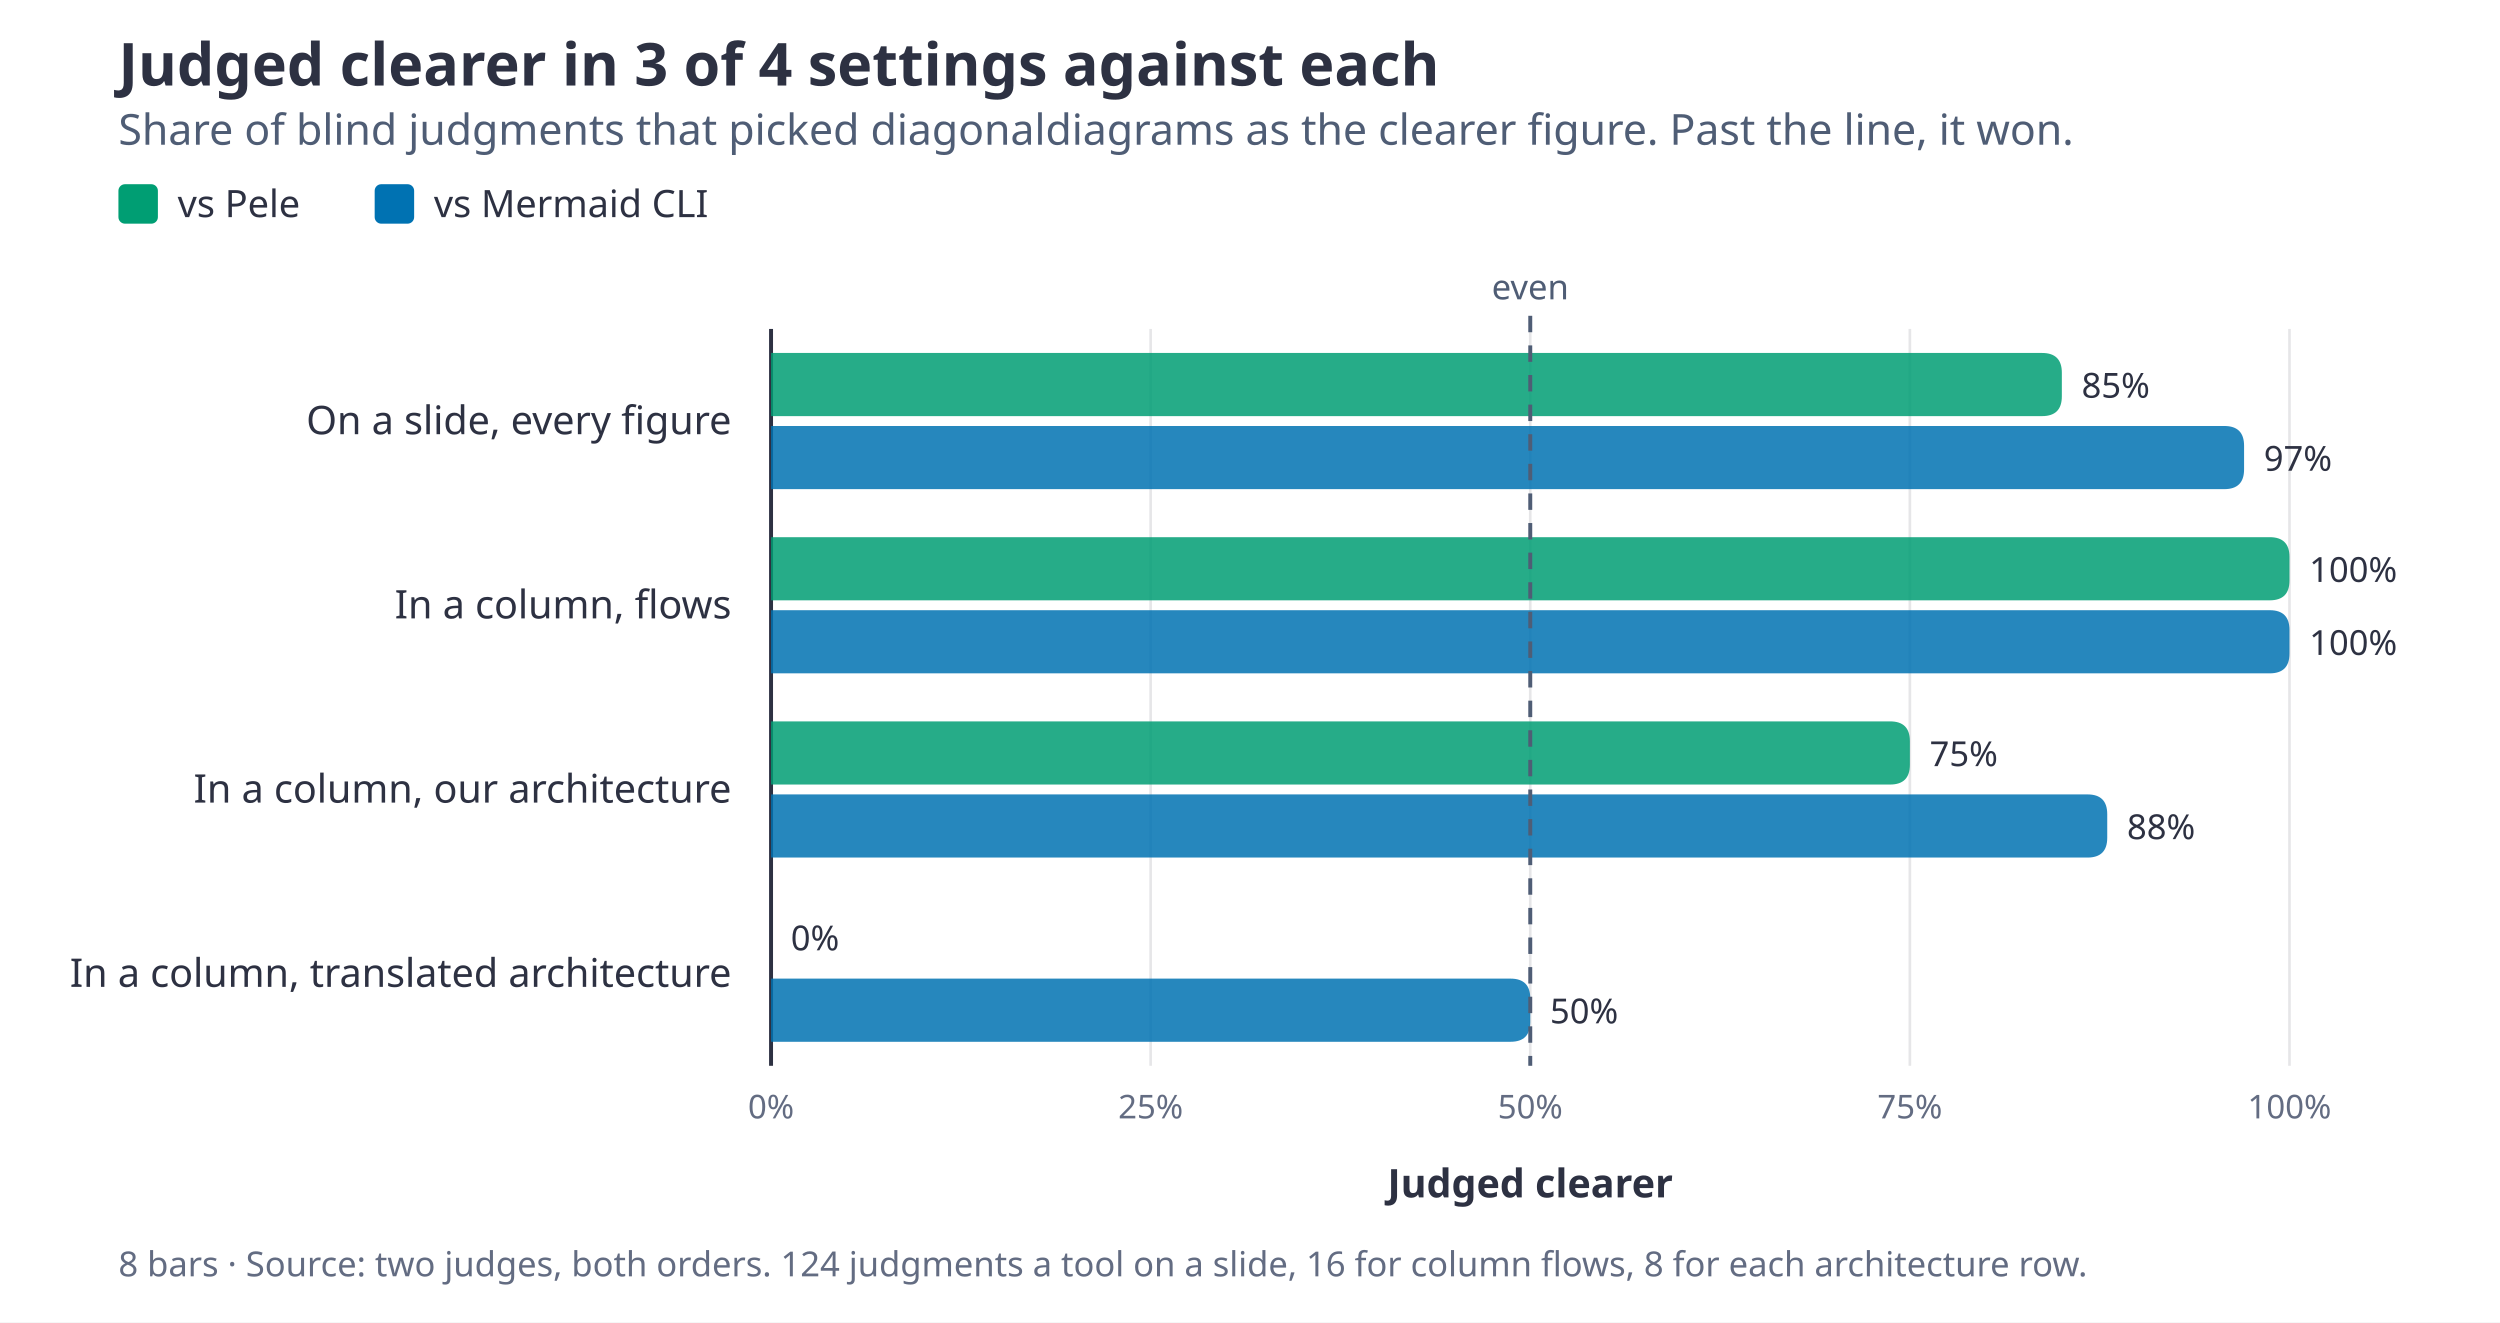
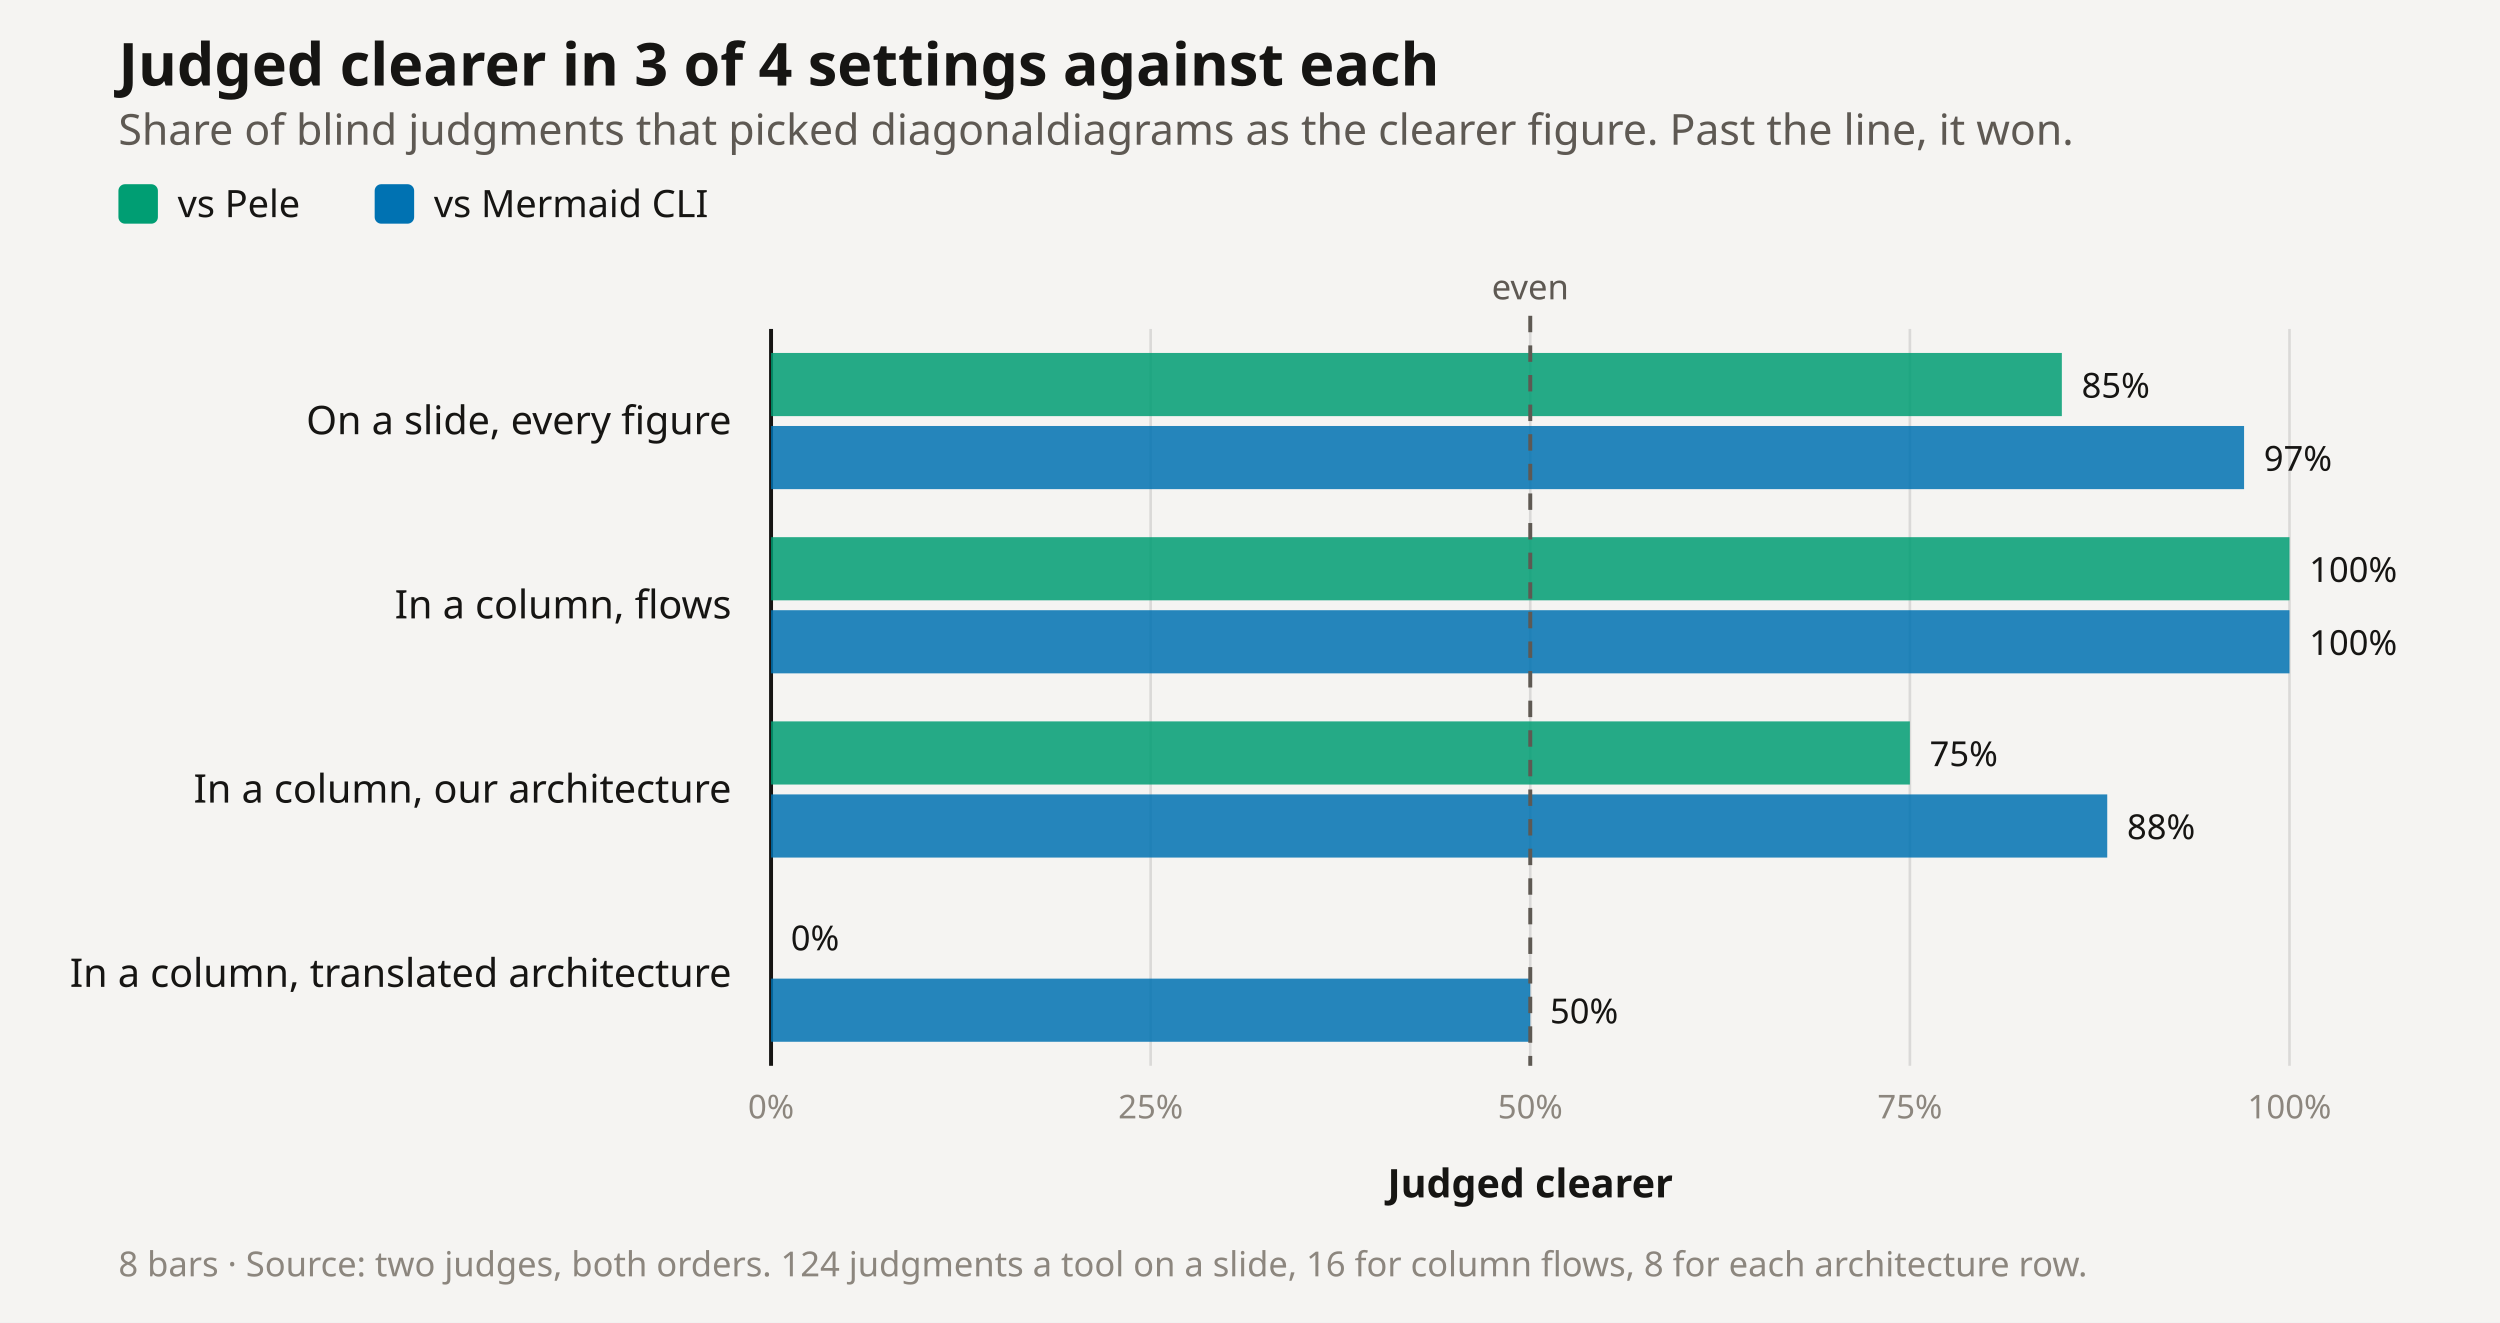
<svg xmlns="http://www.w3.org/2000/svg" role="img" viewBox="0 0 760 402" width="760">
-   <rect width="760" height="402" fill="#ffffff" />
-   <text x="36" y="26" font-size="18" font-weight="600" font-family="system-ui, 'Segoe UI', sans-serif" fill="#2d3142">Judged clearer in 3 of 4 settings against each</text>
-   <text x="36" y="44" font-size="13" font-family="system-ui, 'Segoe UI', sans-serif" fill="#4f5d75">Share of blind judgments that picked diagonaldiagrams as the clearer figure. Past the line, it won.</text>
+   <rect width="760" height="402" fill="#f5f4f2" />
+   <text x="36" y="26" font-size="18" font-weight="600" font-family="system-ui, 'Segoe UI', sans-serif" fill="#161513">Judged clearer in 3 of 4 settings against each</text>
+   <text x="36" y="44" font-size="13" font-family="system-ui, 'Segoe UI', sans-serif" fill="#5e5953">Share of blind judgments that picked diagonaldiagrams as the clearer figure. Past the line, it won.</text>
  <rect x="36.0" y="56" width="12" height="12" rx="2" fill="#009E73" />
-   <text x="54.0" y="66" font-size="11.5" font-family="system-ui, 'Segoe UI', sans-serif" fill="#2d3142" data-role="series">vs Pele</text>
+   <text x="54.0" y="66" font-size="11.5" font-family="system-ui, 'Segoe UI', sans-serif" fill="#161513" data-role="series">vs Pele</text>
  <rect x="113.9" y="56" width="12" height="12" rx="2" fill="#0072B2" />
-   <text x="131.9" y="66" font-size="11.5" font-family="system-ui, 'Segoe UI', sans-serif" fill="#2d3142" data-role="series">vs Mermaid CLI</text>
-   <line x1="234.4" y1="100" x2="234.4" y2="324" stroke="rgba(45,49,66,0.12)" stroke-width="0.8" />
-   <text x="234.4" y="340" font-size="10" font-family="system-ui, 'Segoe UI', sans-serif" fill="#636c82" text-anchor="middle">0%</text>
-   <line x1="349.8" y1="100" x2="349.8" y2="324" stroke="rgba(45,49,66,0.12)" stroke-width="0.8" />
-   <text x="349.8" y="340" font-size="10" font-family="system-ui, 'Segoe UI', sans-serif" fill="#636c82" text-anchor="middle">25%</text>
-   <line x1="465.2" y1="100" x2="465.2" y2="324" stroke="rgba(45,49,66,0.12)" stroke-width="0.8" />
-   <text x="465.2" y="340" font-size="10" font-family="system-ui, 'Segoe UI', sans-serif" fill="#636c82" text-anchor="middle">50%</text>
-   <line x1="580.6" y1="100" x2="580.6" y2="324" stroke="rgba(45,49,66,0.12)" stroke-width="0.8" />
-   <text x="580.6" y="340" font-size="10" font-family="system-ui, 'Segoe UI', sans-serif" fill="#636c82" text-anchor="middle">75%</text>
-   <line x1="696.0" y1="100" x2="696.0" y2="324" stroke="rgba(45,49,66,0.12)" stroke-width="0.8" />
-   <text x="696.0" y="340" font-size="10" font-family="system-ui, 'Segoe UI', sans-serif" fill="#636c82" text-anchor="middle">100%</text>
-   <line x1="234.4" y1="100" x2="234.4" y2="324" stroke="#2d3142" stroke-width="1.2" />
-   <text x="222.36" y="132.0" font-size="12" font-family="system-ui, 'Segoe UI', sans-serif" fill="#2d3142" text-anchor="end">On a slide, every figure</text>
-   <path d="M234.4,107.3 L620.8,107.3 Q626.8,107.3 626.8,113.3 L626.8,120.5 Q626.8,126.5 620.8,126.5 L234.4,126.5 Z" fill="#009E73" fill-opacity="0.85" />
-   <text x="632.8" y="120.9" font-size="10.5" font-family="system-ui, 'Segoe UI', sans-serif" fill="#2d3142" text-anchor="start">85%</text>
-   <path d="M234.4,129.5 L676.2,129.5 Q682.2,129.5 682.2,135.5 L682.2,142.7 Q682.2,148.7 676.2,148.7 L234.4,148.7 Z" fill="#0072B2" fill-opacity="0.85" />
-   <text x="688.2" y="143.1" font-size="10.5" font-family="system-ui, 'Segoe UI', sans-serif" fill="#2d3142" text-anchor="start">97%</text>
-   <text x="222.36" y="188.0" font-size="12" font-family="system-ui, 'Segoe UI', sans-serif" fill="#2d3142" text-anchor="end">In a column, flows</text>
-   <path d="M234.4,163.3 L690.0,163.3 Q696.0,163.3 696.0,169.3 L696.0,176.5 Q696.0,182.5 690.0,182.5 L234.4,182.5 Z" fill="#009E73" fill-opacity="0.85" />
-   <text x="702.0" y="176.9" font-size="10.5" font-family="system-ui, 'Segoe UI', sans-serif" fill="#2d3142" text-anchor="start">100%</text>
-   <path d="M234.4,185.5 L690.0,185.5 Q696.0,185.5 696.0,191.5 L696.0,198.7 Q696.0,204.7 690.0,204.7 L234.4,204.7 Z" fill="#0072B2" fill-opacity="0.85" />
-   <text x="702.0" y="199.1" font-size="10.5" font-family="system-ui, 'Segoe UI', sans-serif" fill="#2d3142" text-anchor="start">100%</text>
-   <text x="222.36" y="244.0" font-size="12" font-family="system-ui, 'Segoe UI', sans-serif" fill="#2d3142" text-anchor="end">In a column, our architecture</text>
-   <path d="M234.4,219.3 L574.6,219.3 Q580.6,219.3 580.6,225.3 L580.6,232.5 Q580.6,238.5 574.6,238.5 L234.4,238.5 Z" fill="#009E73" fill-opacity="0.85" />
-   <text x="586.6" y="232.9" font-size="10.5" font-family="system-ui, 'Segoe UI', sans-serif" fill="#2d3142" text-anchor="start">75%</text>
-   <path d="M234.4,241.5 L634.6,241.5 Q640.6,241.5 640.6,247.5 L640.6,254.7 Q640.6,260.7 634.6,260.7 L234.4,260.7 Z" fill="#0072B2" fill-opacity="0.85" />
-   <text x="646.6" y="255.1" font-size="10.5" font-family="system-ui, 'Segoe UI', sans-serif" fill="#2d3142" text-anchor="start">88%</text>
-   <text x="222.36" y="300.0" font-size="12" font-family="system-ui, 'Segoe UI', sans-serif" fill="#2d3142" text-anchor="end">In a column, translated architecture</text>
-   <text x="240.4" y="288.9" font-size="10.5" font-family="system-ui, 'Segoe UI', sans-serif" fill="#2d3142" text-anchor="start">0%</text>
-   <path d="M234.4,297.5 L459.2,297.5 Q465.2,297.5 465.2,303.5 L465.2,310.7 Q465.2,316.7 459.2,316.7 L234.4,316.7 Z" fill="#0072B2" fill-opacity="0.85" />
-   <text x="471.2" y="311.1" font-size="10.5" font-family="system-ui, 'Segoe UI', sans-serif" fill="#2d3142" text-anchor="start">50%</text>
-   <line x1="465.2" y1="96.0" x2="465.2" y2="324.0" stroke="#4f5d75" stroke-width="1.2" stroke-dasharray="5 4" />
-   <text x="465.2" y="91.0" font-size="10.5" font-family="system-ui, 'Segoe UI', sans-serif" fill="#4f5d75" text-anchor="middle">even</text>
-   <text x="465.2" y="364.0" font-size="12" font-weight="600" font-family="system-ui, 'Segoe UI', sans-serif" fill="#2d3142" text-anchor="middle" data-role="xaxis">Judged clearer</text>
-   <text x="36" y="388" font-size="10.5" font-family="system-ui, 'Segoe UI', sans-serif" fill="#636c82">8 bars · Source: two judges, both orders. 124 judgments a tool on a slide, 16 for column flows, 8 for each architecture row.</text>
+   <text x="131.9" y="66" font-size="11.5" font-family="system-ui, 'Segoe UI', sans-serif" fill="#161513" data-role="series">vs Mermaid CLI</text>
+   <line x1="234.4" y1="100" x2="234.4" y2="324" stroke="rgba(22,21,19,0.12)" stroke-width="0.8" />
+   <text x="234.4" y="340" font-size="10" font-family="system-ui, 'Segoe UI', sans-serif" fill="#8c867e" text-anchor="middle">0%</text>
+   <line x1="349.8" y1="100" x2="349.8" y2="324" stroke="rgba(22,21,19,0.12)" stroke-width="0.8" />
+   <text x="349.8" y="340" font-size="10" font-family="system-ui, 'Segoe UI', sans-serif" fill="#8c867e" text-anchor="middle">25%</text>
+   <line x1="465.2" y1="100" x2="465.2" y2="324" stroke="rgba(22,21,19,0.12)" stroke-width="0.8" />
+   <text x="465.2" y="340" font-size="10" font-family="system-ui, 'Segoe UI', sans-serif" fill="#8c867e" text-anchor="middle">50%</text>
+   <line x1="580.6" y1="100" x2="580.6" y2="324" stroke="rgba(22,21,19,0.12)" stroke-width="0.8" />
+   <text x="580.6" y="340" font-size="10" font-family="system-ui, 'Segoe UI', sans-serif" fill="#8c867e" text-anchor="middle">75%</text>
+   <line x1="696.0" y1="100" x2="696.0" y2="324" stroke="rgba(22,21,19,0.12)" stroke-width="0.8" />
+   <text x="696.0" y="340" font-size="10" font-family="system-ui, 'Segoe UI', sans-serif" fill="#8c867e" text-anchor="middle">100%</text>
+   <line x1="234.4" y1="100" x2="234.4" y2="324" stroke="#161513" stroke-width="1.2" />
+   <text x="222.36" y="132.0" font-size="12" font-family="system-ui, 'Segoe UI', sans-serif" fill="#161513" text-anchor="end">On a slide, every figure</text>
+   <rect x="234.4" y="107.3" width="392.4" height="19.2" fill="#009E73" fill-opacity="0.85" />
+   <text x="632.8" y="120.9" font-size="10.5" font-family="system-ui, 'Segoe UI', sans-serif" fill="#161513" text-anchor="start">85%</text>
+   <rect x="234.4" y="129.5" width="447.8" height="19.2" fill="#0072B2" fill-opacity="0.85" />
+   <text x="688.2" y="143.1" font-size="10.5" font-family="system-ui, 'Segoe UI', sans-serif" fill="#161513" text-anchor="start">97%</text>
+   <text x="222.36" y="188.0" font-size="12" font-family="system-ui, 'Segoe UI', sans-serif" fill="#161513" text-anchor="end">In a column, flows</text>
+   <rect x="234.4" y="163.3" width="461.6" height="19.2" fill="#009E73" fill-opacity="0.85" />
+   <text x="702.0" y="176.9" font-size="10.5" font-family="system-ui, 'Segoe UI', sans-serif" fill="#161513" text-anchor="start">100%</text>
+   <rect x="234.4" y="185.5" width="461.6" height="19.2" fill="#0072B2" fill-opacity="0.85" />
+   <text x="702.0" y="199.1" font-size="10.5" font-family="system-ui, 'Segoe UI', sans-serif" fill="#161513" text-anchor="start">100%</text>
+   <text x="222.36" y="244.0" font-size="12" font-family="system-ui, 'Segoe UI', sans-serif" fill="#161513" text-anchor="end">In a column, our architecture</text>
+   <rect x="234.4" y="219.3" width="346.2" height="19.2" fill="#009E73" fill-opacity="0.85" />
+   <text x="586.6" y="232.9" font-size="10.5" font-family="system-ui, 'Segoe UI', sans-serif" fill="#161513" text-anchor="start">75%</text>
+   <rect x="234.4" y="241.5" width="406.2" height="19.2" fill="#0072B2" fill-opacity="0.85" />
+   <text x="646.6" y="255.1" font-size="10.5" font-family="system-ui, 'Segoe UI', sans-serif" fill="#161513" text-anchor="start">88%</text>
+   <text x="222.36" y="300.0" font-size="12" font-family="system-ui, 'Segoe UI', sans-serif" fill="#161513" text-anchor="end">In a column, translated architecture</text>
+   <text x="240.4" y="288.9" font-size="10.5" font-family="system-ui, 'Segoe UI', sans-serif" fill="#161513" text-anchor="start">0%</text>
+   <rect x="234.4" y="297.5" width="230.8" height="19.2" fill="#0072B2" fill-opacity="0.85" />
+   <text x="471.2" y="311.1" font-size="10.5" font-family="system-ui, 'Segoe UI', sans-serif" fill="#161513" text-anchor="start">50%</text>
+   <line x1="465.2" y1="96.0" x2="465.2" y2="324.0" stroke="#5e5953" stroke-width="1.2" stroke-dasharray="5 4" />
+   <text x="465.2" y="91.0" font-size="10.5" font-family="system-ui, 'Segoe UI', sans-serif" fill="#5e5953" text-anchor="middle">even</text>
+   <text x="465.2" y="364.0" font-size="12" font-weight="600" font-family="system-ui, 'Segoe UI', sans-serif" fill="#161513" text-anchor="middle" data-role="xaxis">Judged clearer</text>
+   <text x="36" y="388" font-size="10.5" font-family="system-ui, 'Segoe UI', sans-serif" fill="#8c867e">8 bars · Source: two judges, both orders. 124 judgments a tool on a slide, 16 for column flows, 8 for each architecture row.</text>
</svg>
